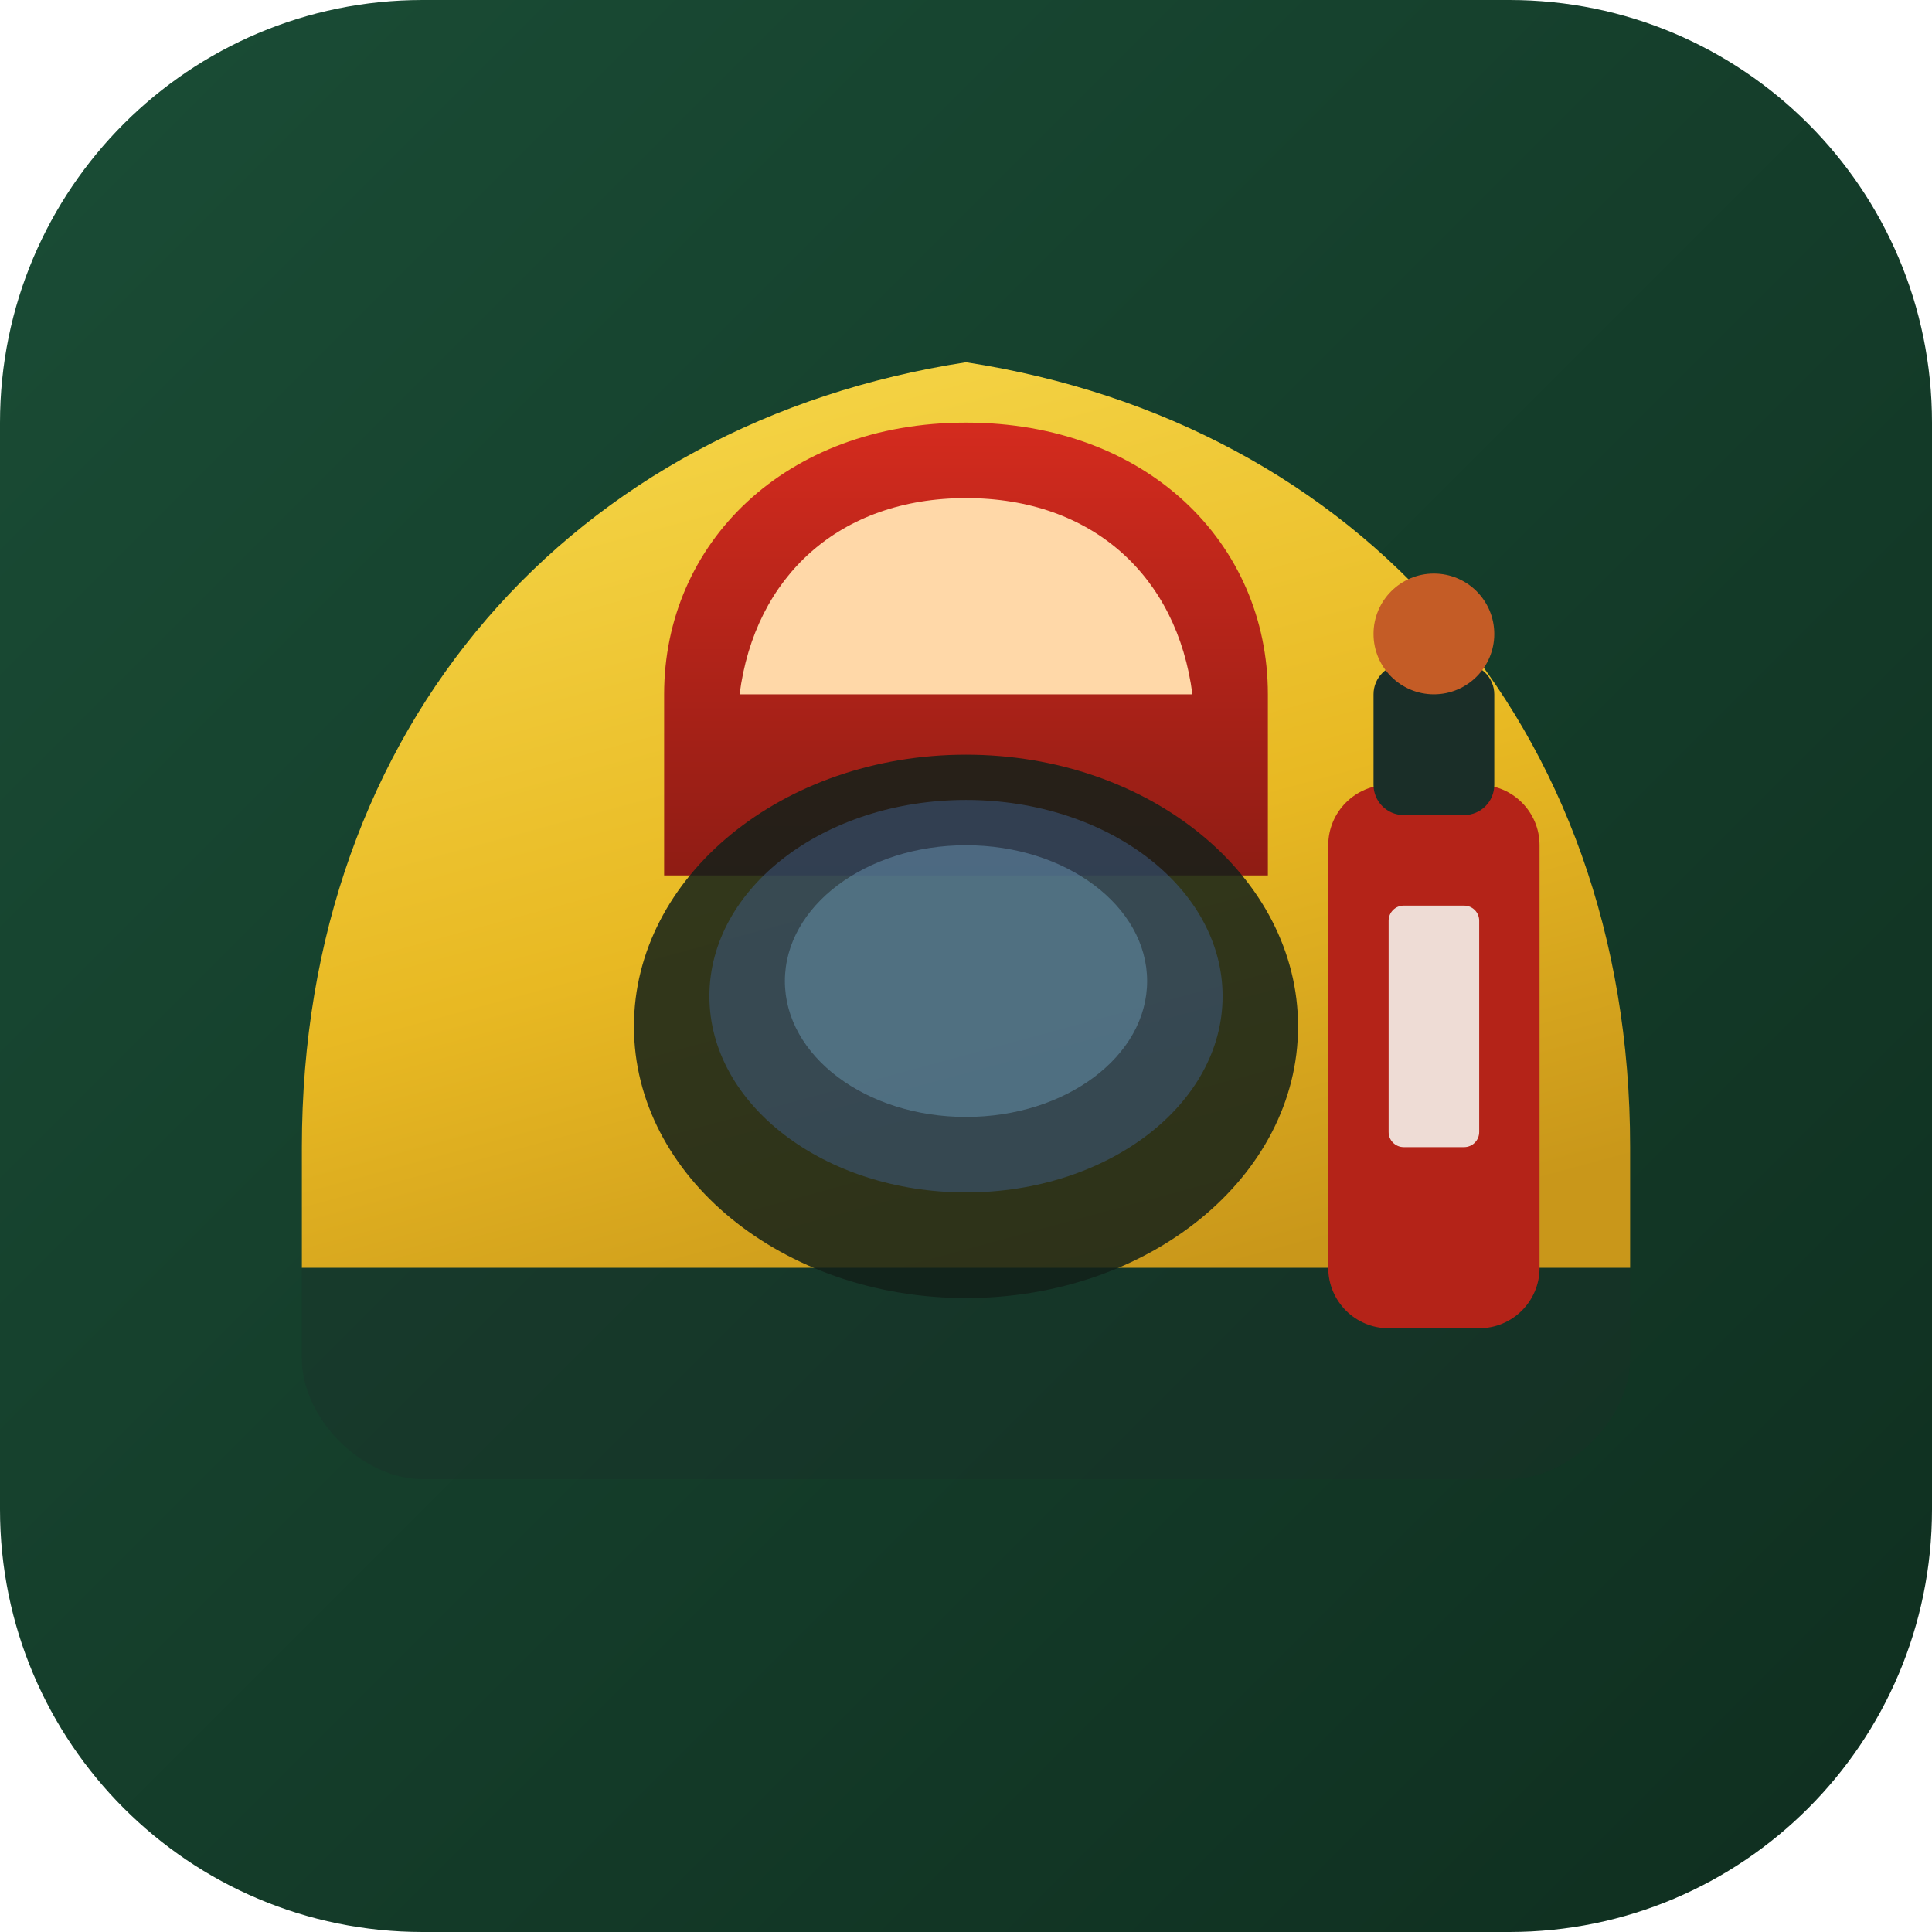
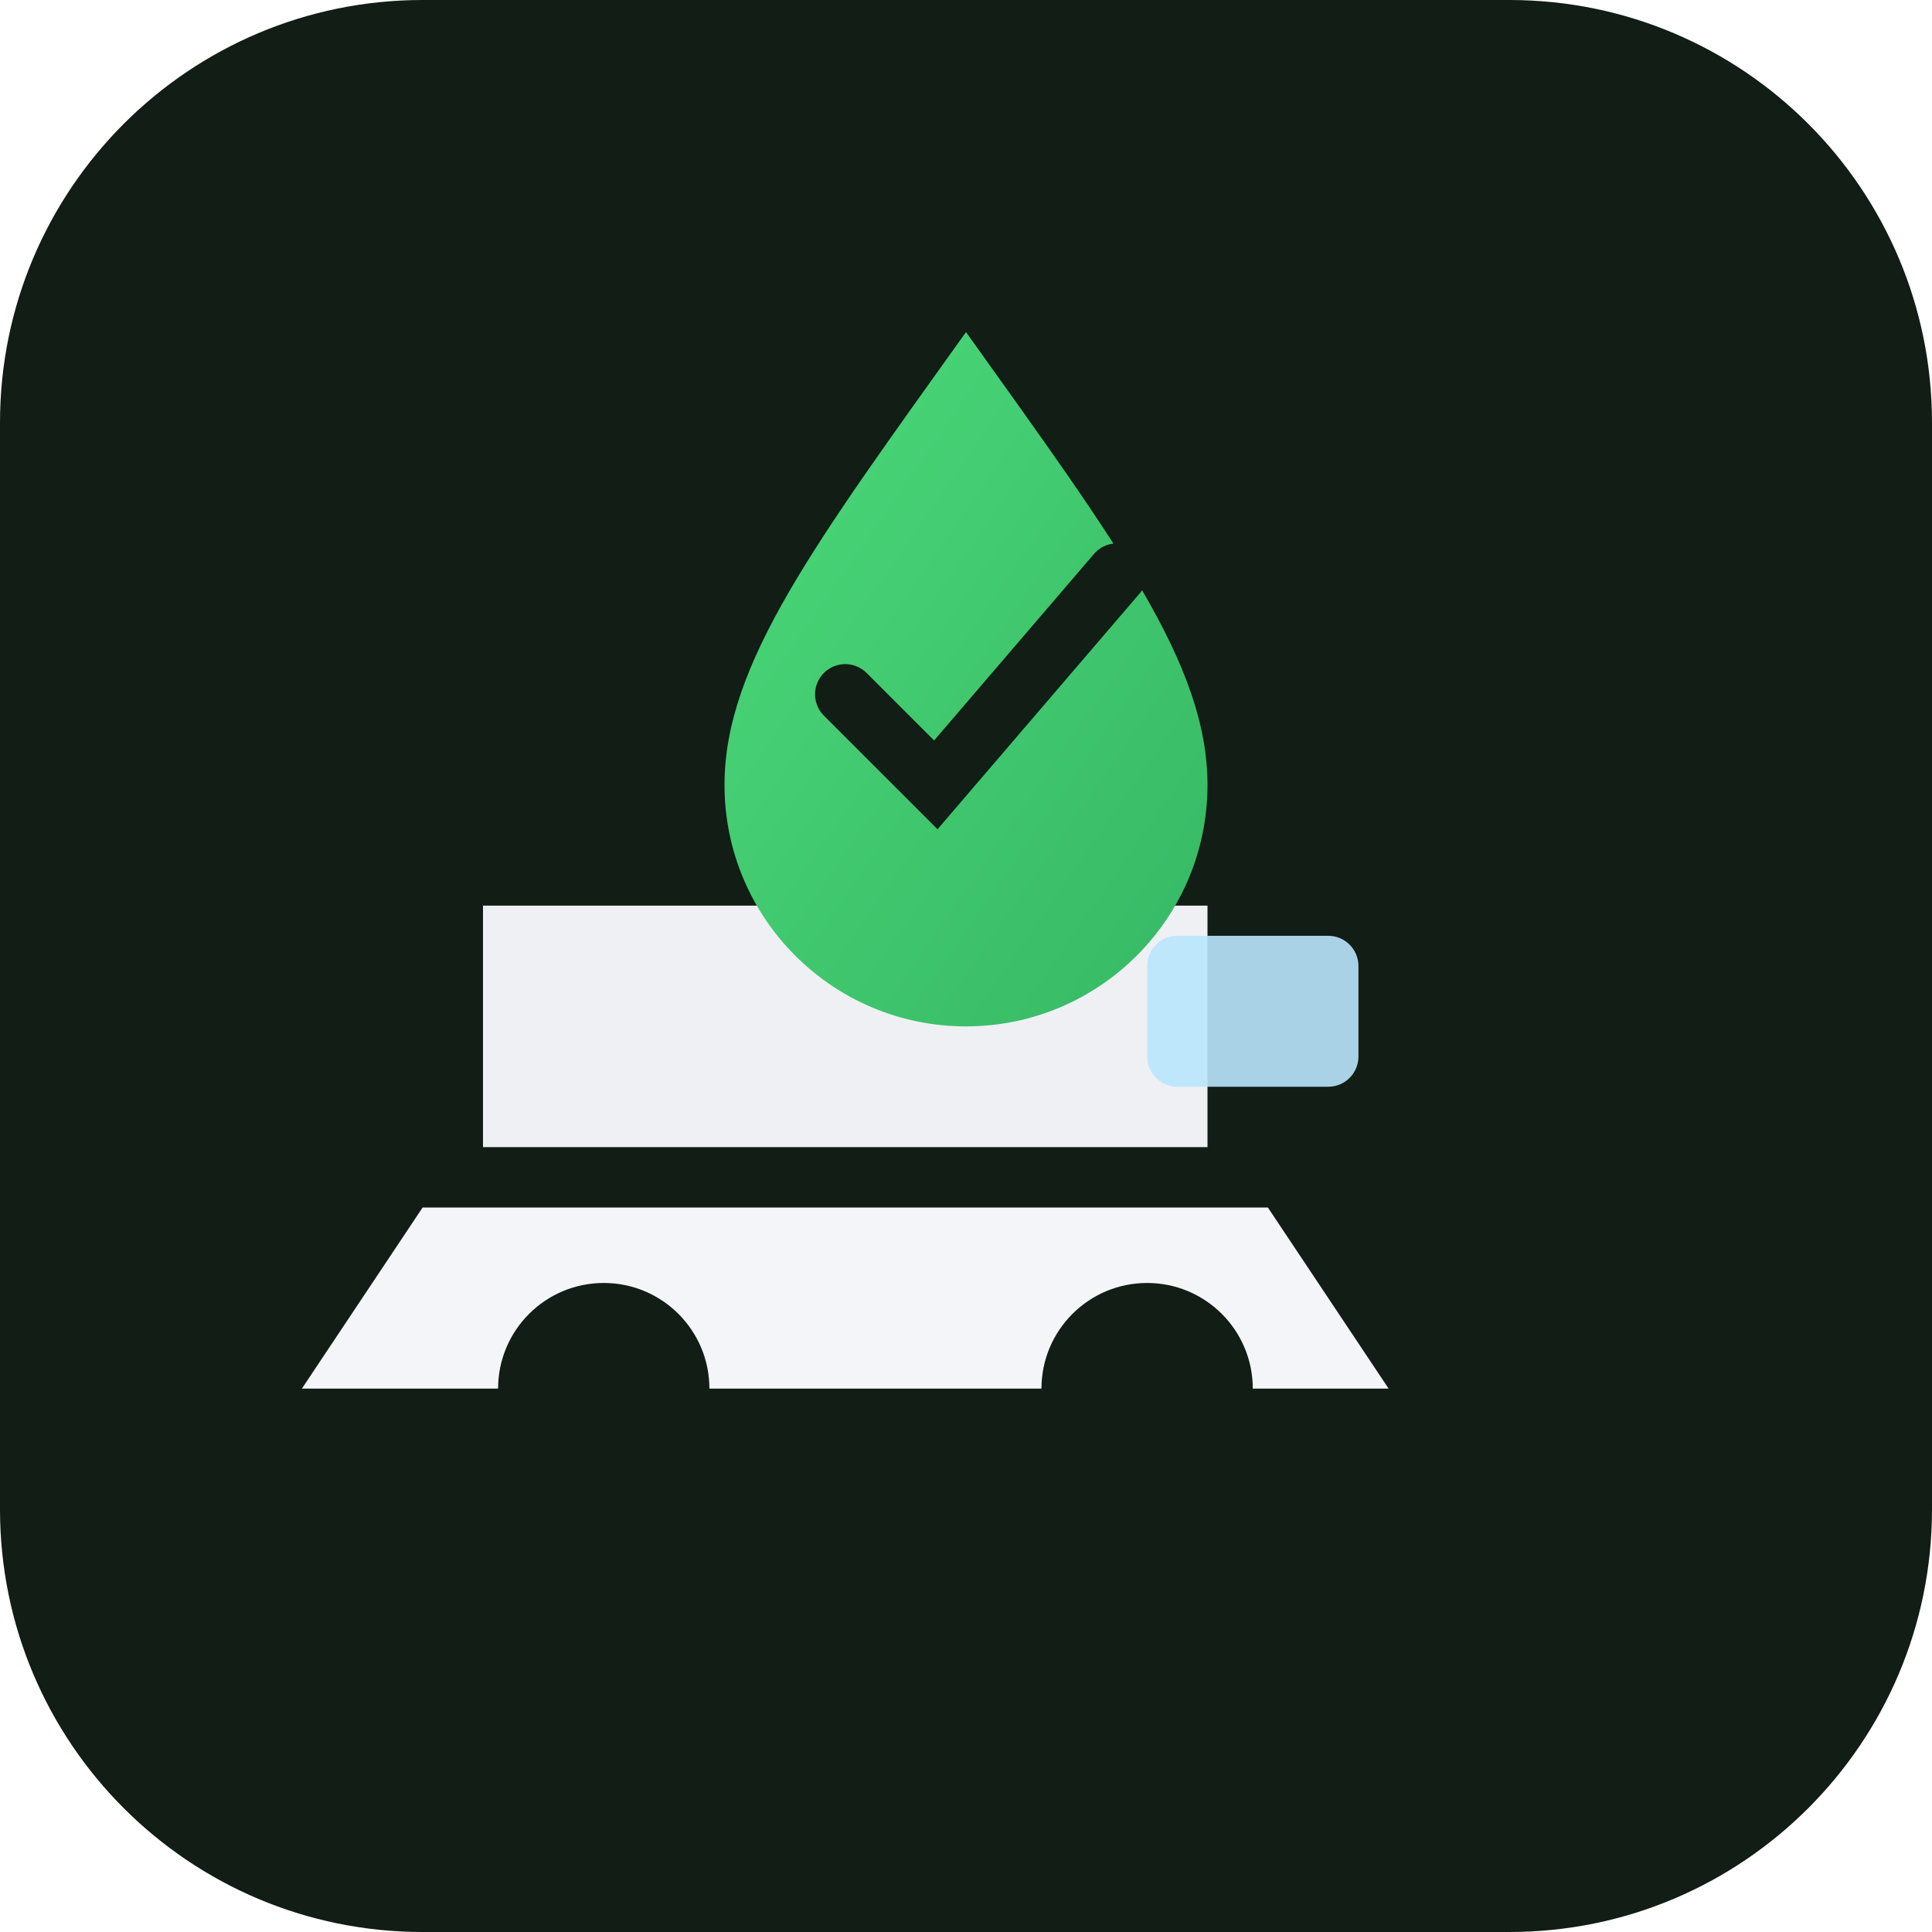
- <svg xmlns="http://www.w3.org/2000/svg" viewBox="0 0 64 64" role="img" aria-label="Fire Tag Pros">
+ <svg xmlns="http://www.w3.org/2000/svg" viewBox="0 0 64 64" role="img" aria-label="RV Leak Guard">
  <defs>
-     <linearGradient id="bg" x1="0%" y1="0%" x2="100%" y2="100%">
-       <stop offset="0%" stop-color="#1a4d36" />
-       <stop offset="100%" stop-color="#0f2e1f" />
-     </linearGradient>
-     <linearGradient id="helmet" x1="30%" y1="0%" x2="70%" y2="100%">
-       <stop offset="0%" stop-color="#f5d547" />
-       <stop offset="55%" stop-color="#e8b923" />
-       <stop offset="100%" stop-color="#c9971a" />
-     </linearGradient>
-     <linearGradient id="crest" x1="0%" y1="0%" x2="0%" y2="100%">
-       <stop offset="0%" stop-color="#d42b1e" />
-       <stop offset="100%" stop-color="#8f1c14" />
+     <linearGradient id="g" x1="0" y1="0" x2="1" y2="1">
+       <stop offset="0%" stop-color="#4cd97a" />
+       <stop offset="100%" stop-color="#36b864" />
    </linearGradient>
  </defs>
-   <rect width="64" height="64" rx="14" fill="url(#bg)" />
-   <path fill="url(#helmet)" d="M10 38c0-14 9-24 22-26 13 2 22 12 22 26v4H10v-4z" />
-   <path fill="#1a2e28" opacity="0.35" d="M10 42h44v3c0 2-2 4-4 4H14c-2 0-4-2-4-4v-3z" />
-   <path fill="url(#crest)" d="M32 14c-6 0-10 4-10 9v6h20v-6c0-5-4-9-10-9z" />
-   <path fill="#ffd8a8" d="M32 16.5c-4.2 0-7 2.6-7.5 6.5h15c-.5-3.9-3.3-6.5-7.5-6.5z" />
-   <ellipse cx="32" cy="34" rx="11" ry="9" fill="#122019" opacity="0.85" />
-   <ellipse cx="32" cy="33" rx="8.5" ry="6.5" fill="#3d5a80" opacity="0.55" />
-   <ellipse cx="32" cy="32.5" rx="6" ry="4.5" fill="#7eb8da" opacity="0.35" />
-   <rect x="44" y="26" width="7" height="18" rx="2" fill="#b42318" />
-   <rect x="45.5" y="22" width="4" height="5" rx="1" fill="#1a2e28" />
-   <circle cx="47.5" cy="21" r="2" fill="#c45c26" />
-   <rect x="46" y="30" width="3" height="8" rx="0.5" fill="#f4f1ea" opacity="0.9" />
+   <rect width="64" height="64" rx="14" fill="#111d15" />
+   <path fill="#f4f5f8" d="M14 40h28l4 6H10l4-6z" />
+   <path fill="#eef0f4" d="M16 30h24v8H16z" />
+   <rect x="38" y="31" width="7" height="5" rx="1" fill="#bae6fd" opacity="0.9" />
+   <circle cx="20" cy="46" r="3.5" fill="#111d15" />
+   <circle cx="38" cy="46" r="3.5" fill="#111d15" />
+   <path fill="url(#g)" d="M32 11c-5 7-8 11-8 15a8 8 0 1 0 16 0c0-4-3-8-8-15z" />
+   <path fill="none" stroke="#111d15" stroke-width="2" stroke-linecap="round" d="M28 23l3 3 6-7" />
</svg>
